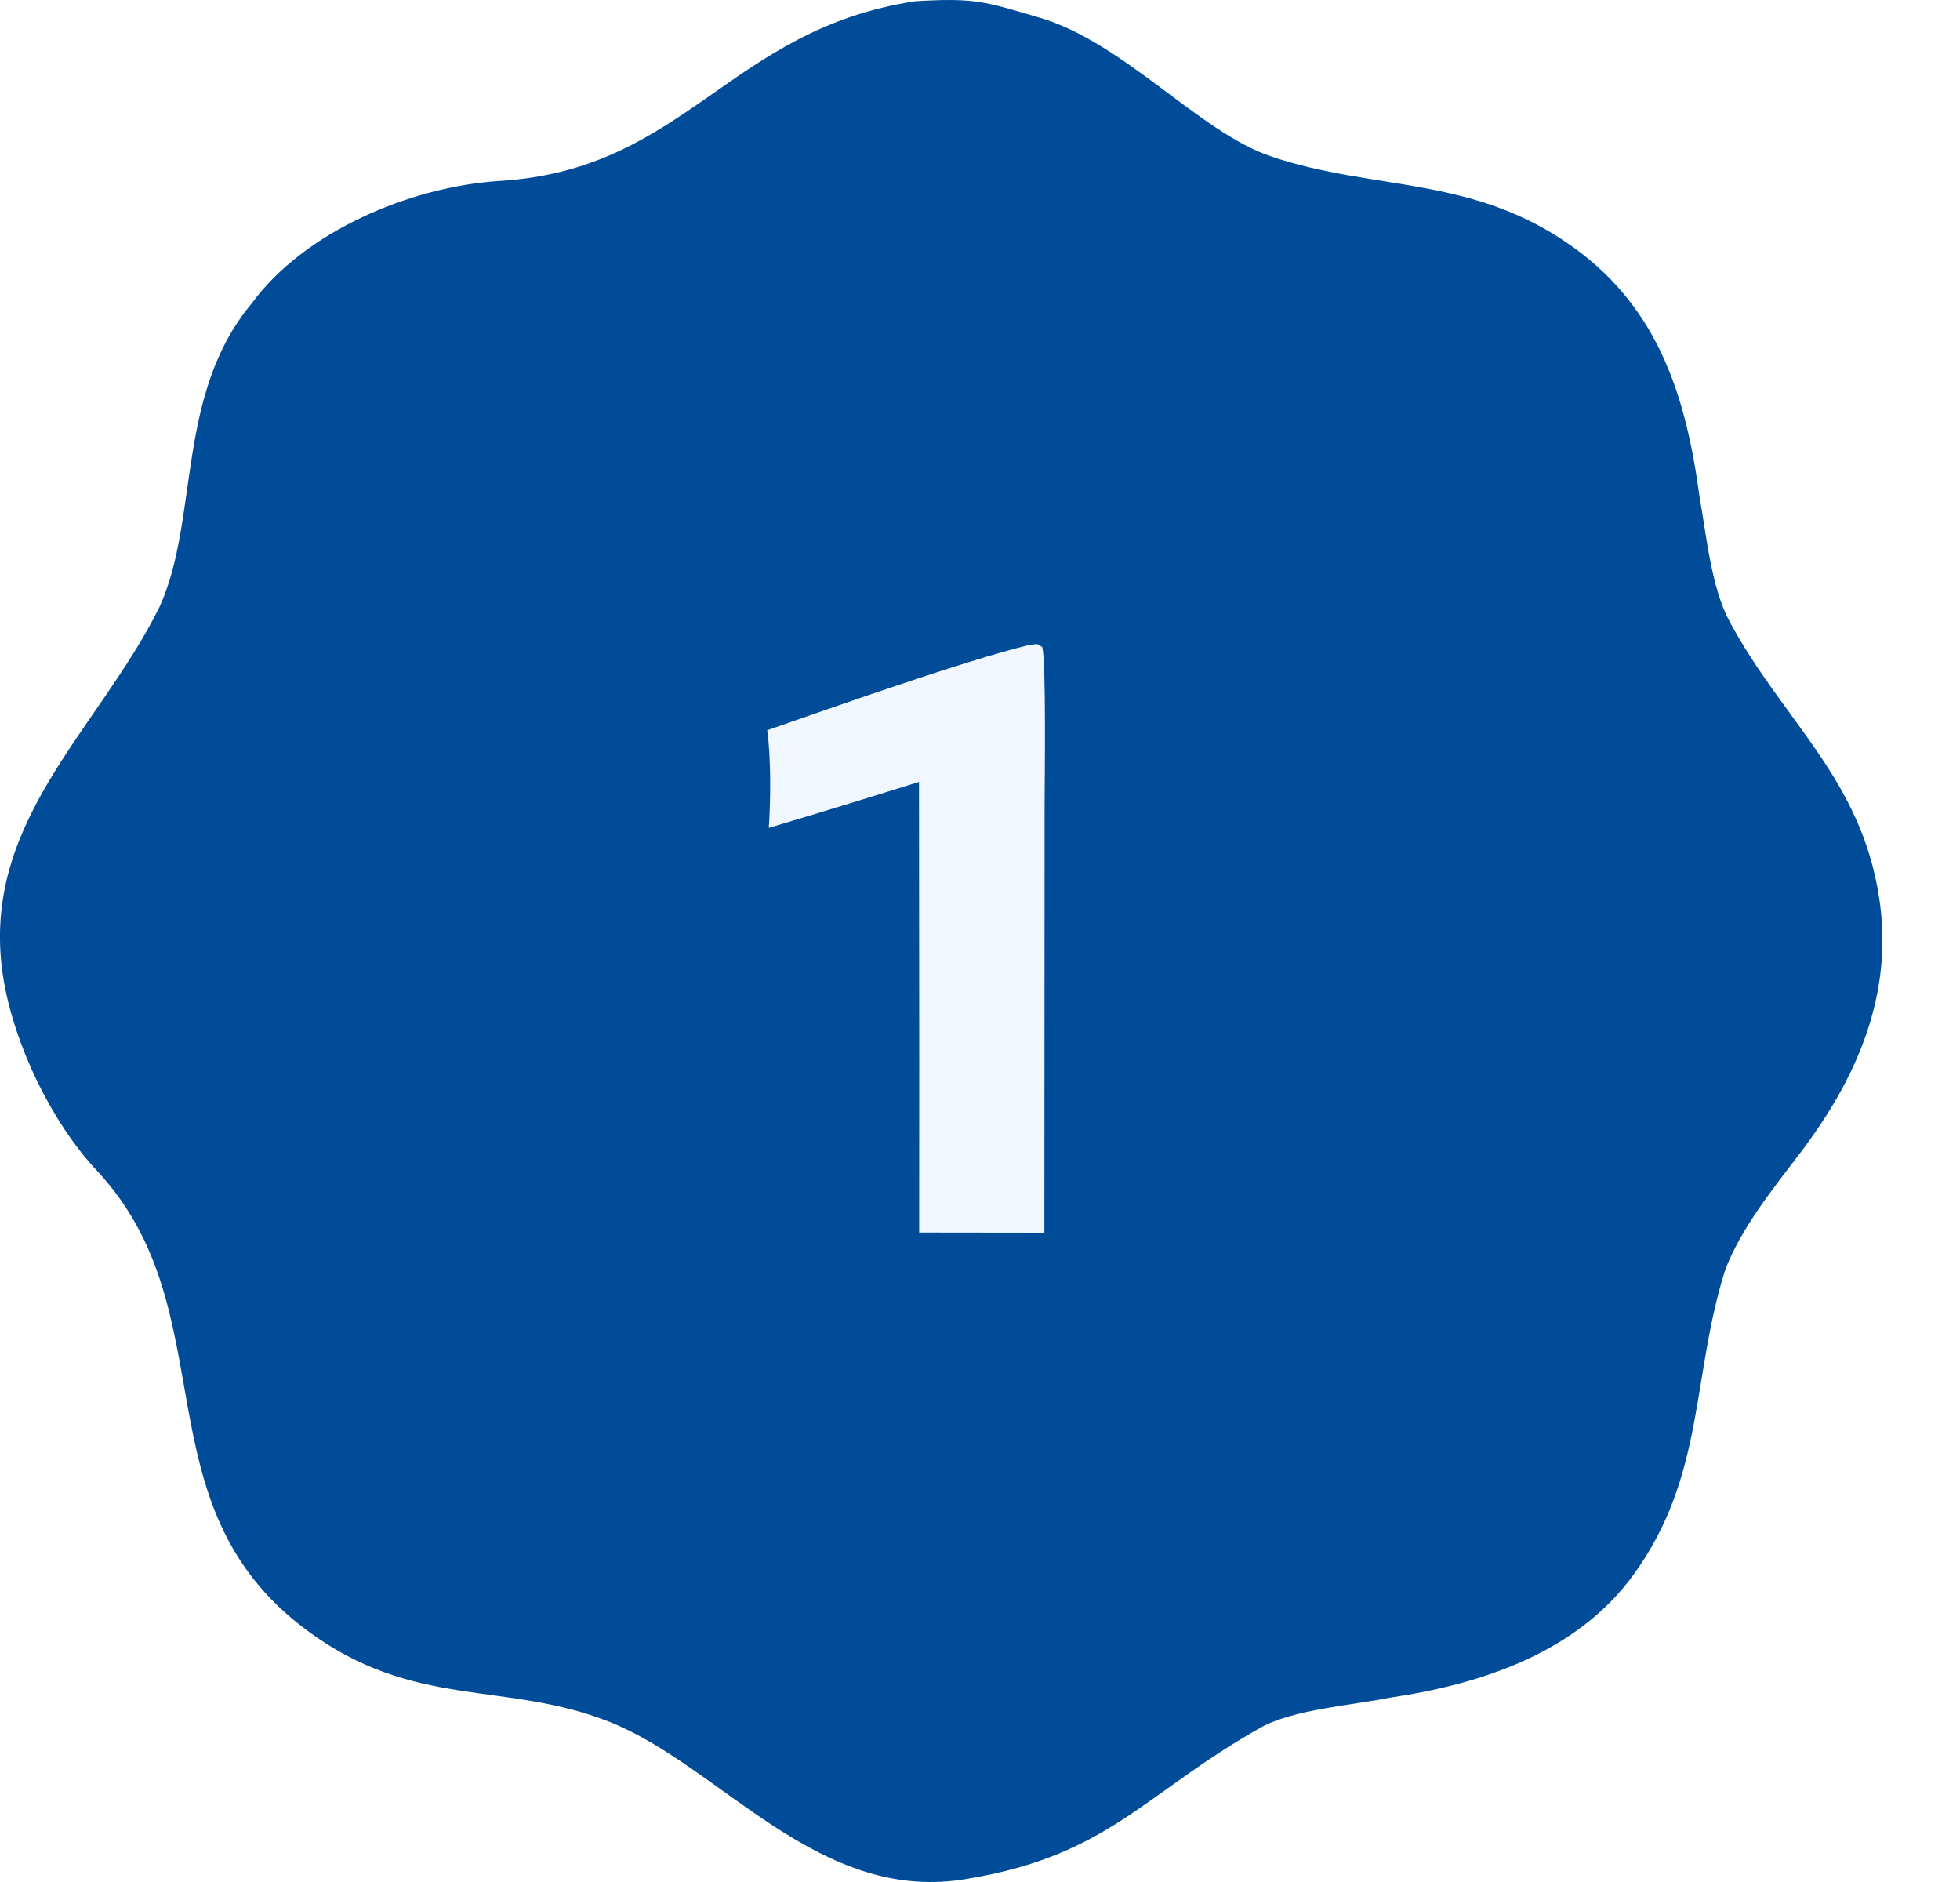
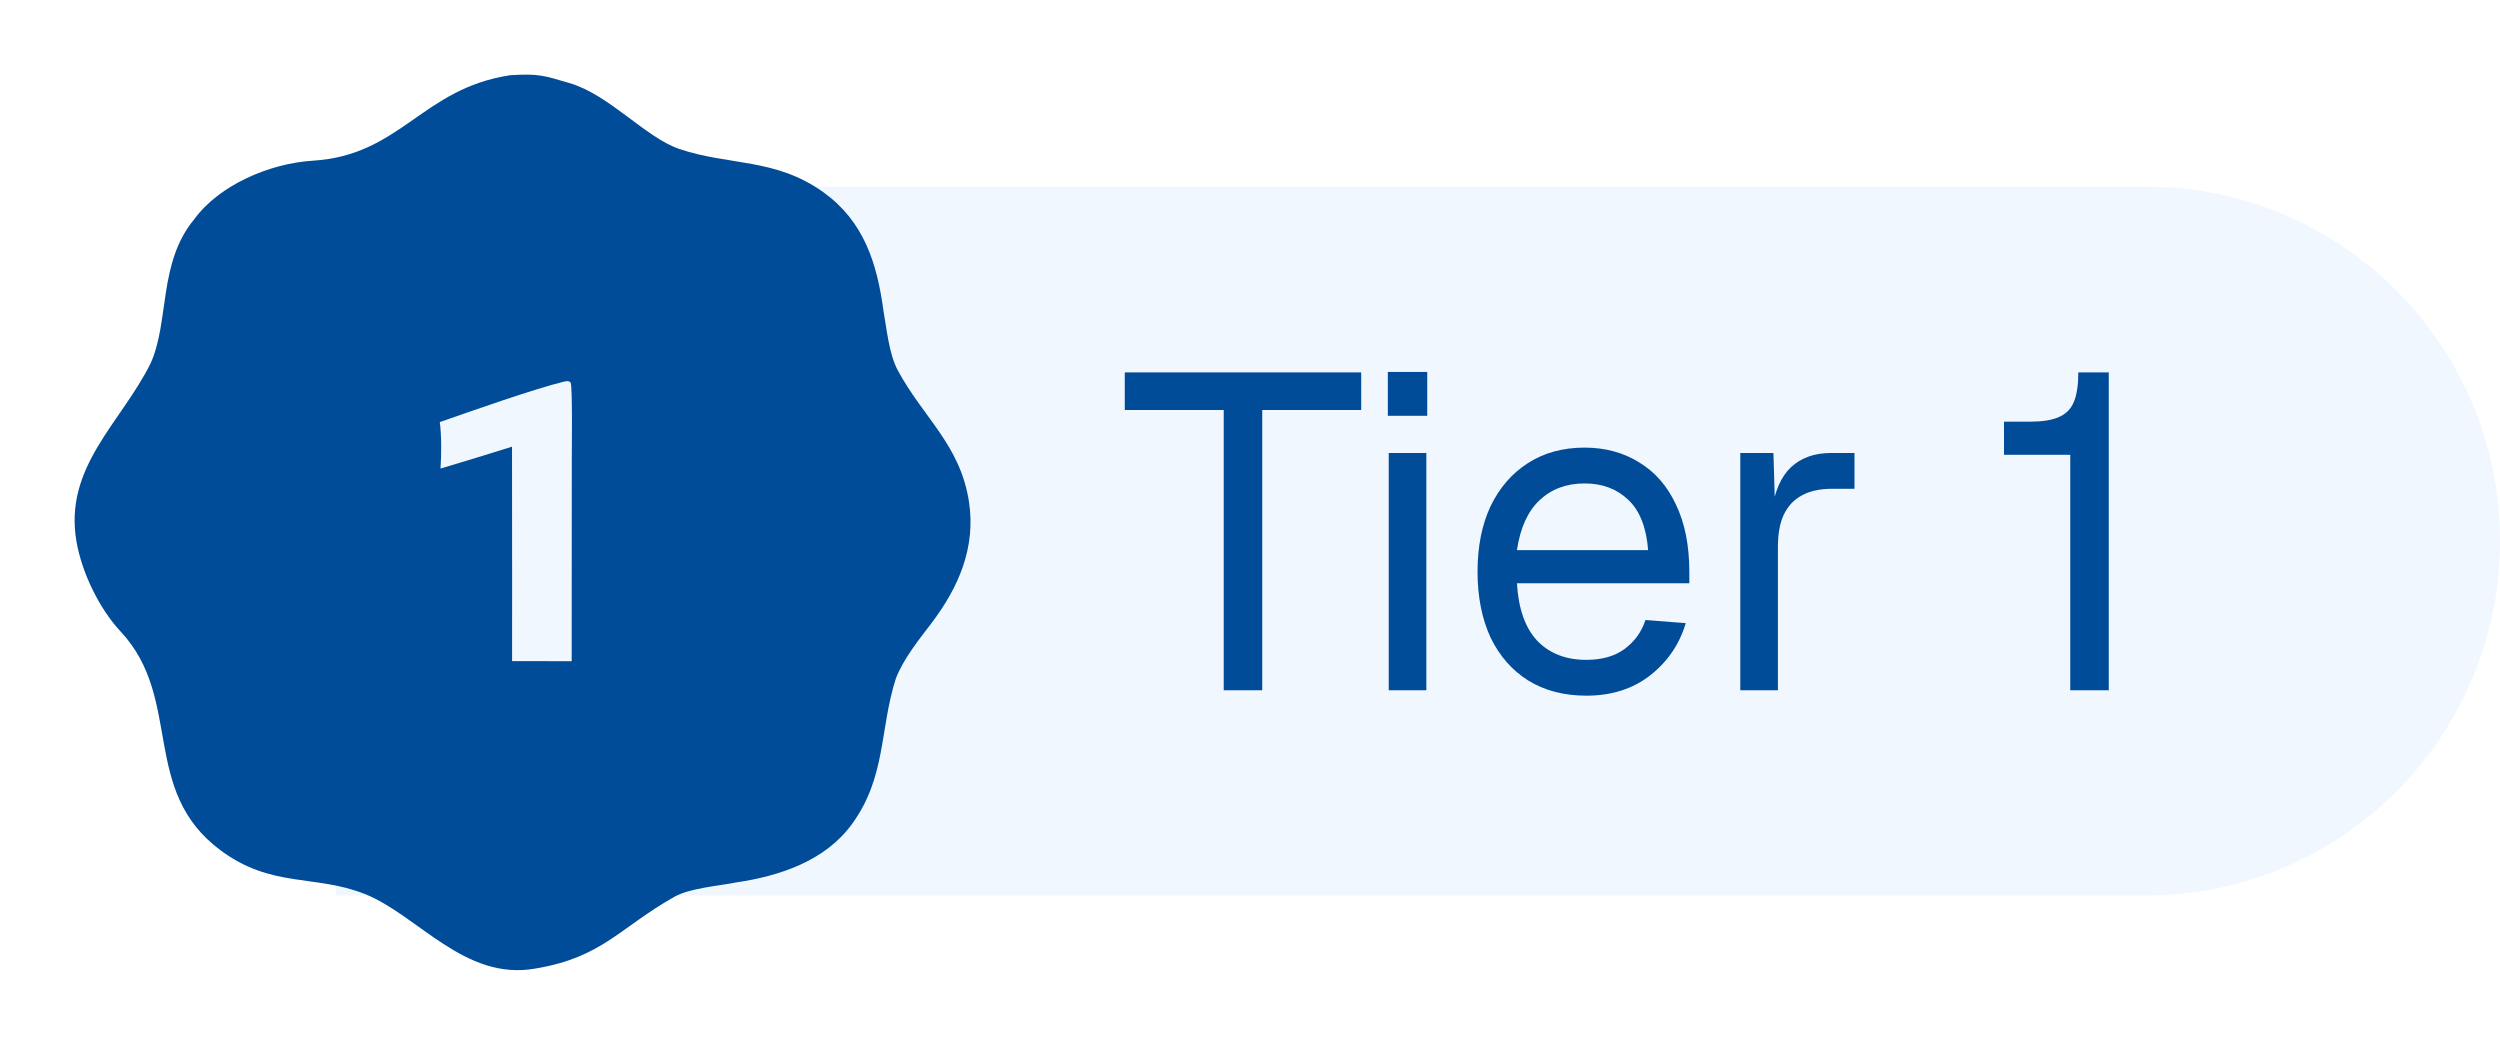
- <svg xmlns="http://www.w3.org/2000/svg" width="25" height="24" viewBox="0 0 25 24" fill="none">
-   <path d="M11.672 0.016C12.439 -0.03 12.555 0.019 13.262 0.226C14.327 0.538 15.299 1.682 16.199 1.99C17.529 2.444 18.783 2.227 20.072 3.156C21.152 3.935 21.505 5.051 21.677 6.33C21.764 6.813 21.825 7.486 22.059 7.922C22.738 9.187 23.737 9.924 23.969 11.45C24.154 12.665 23.699 13.731 22.964 14.7C22.621 15.151 22.213 15.654 22.007 16.189C21.571 17.558 21.753 18.82 20.833 20.085C20.113 21.074 18.897 21.477 17.73 21.649C17.261 21.745 16.495 21.797 16.078 22.032C14.596 22.867 14.147 23.656 12.356 23.956C10.451 24.301 9.201 22.524 7.772 21.957C6.439 21.429 5.281 21.808 3.908 20.786C1.75 19.181 2.915 16.733 1.24 14.933C0.66 14.316 0.193 13.343 0.049 12.512C-0.296 10.51 1.253 9.325 2.038 7.733C2.544 6.608 2.238 5.038 3.207 3.874C3.876 2.957 5.227 2.379 6.38 2.307C8.746 2.161 9.296 0.378 11.672 0.016Z" fill="#004C99" />
-   <path d="M13.129 8.224C13.244 8.213 13.214 8.199 13.293 8.25C13.346 8.406 13.324 10.006 13.324 10.271L13.321 15.72L11.724 15.718L11.725 13.514L11.722 9.971C11.085 10.171 10.446 10.367 9.806 10.557C9.831 10.213 9.834 9.648 9.786 9.312C10.609 9.025 12.337 8.414 13.129 8.224Z" fill="#F0F7FF" />
+ <svg xmlns="http://www.w3.org/2000/svg" width="67" height="28" viewBox="0 0 67 28" fill="none">
+   <path d="M9 5H57.5C62.747 5 67 9.253 67 14.5C67 19.747 62.747 24 57.5 24H9V5Z" fill="#F0F7FF" />
+   <path d="M32.796 18.5V10.988H30.144V9.98H36.48V10.988H33.828V18.5H32.796ZM37.218 18.5V12.14H38.226V18.5H37.218ZM37.194 11.144V9.968H38.25V11.144H37.194ZM42.514 18.644C41.914 18.644 41.394 18.508 40.954 18.236C40.522 17.964 40.186 17.58 39.946 17.084C39.714 16.58 39.598 15.992 39.598 15.32C39.598 14.648 39.714 14.064 39.946 13.568C40.186 13.072 40.518 12.688 40.942 12.416C41.374 12.136 41.882 11.996 42.466 11.996C43.018 11.996 43.506 12.128 43.93 12.392C44.354 12.648 44.682 13.024 44.914 13.52C45.154 14.016 45.274 14.62 45.274 15.332V15.632H40.654C40.694 16.312 40.874 16.824 41.194 17.168C41.522 17.512 41.962 17.684 42.514 17.684C42.93 17.684 43.27 17.588 43.534 17.396C43.806 17.196 43.994 16.936 44.098 16.616L45.178 16.7C45.01 17.268 44.69 17.736 44.218 18.104C43.754 18.464 43.186 18.644 42.514 18.644ZM40.654 14.744H44.17C44.122 14.128 43.942 13.676 43.63 13.388C43.326 13.1 42.938 12.956 42.466 12.956C41.978 12.956 41.574 13.108 41.254 13.412C40.942 13.708 40.742 14.152 40.654 14.744ZM46.64 18.5V12.14H47.528L47.576 13.748L47.48 13.712C47.56 13.168 47.732 12.772 47.996 12.524C48.268 12.268 48.628 12.14 49.076 12.14H49.7V13.1H49.088C48.768 13.1 48.5 13.16 48.284 13.28C48.076 13.392 47.916 13.564 47.804 13.796C47.7 14.02 47.648 14.308 47.648 14.66V18.5H46.64ZM55.483 18.5V12.188H53.707V11.3H54.427C54.739 11.3 54.987 11.26 55.171 11.18C55.363 11.1 55.499 10.964 55.579 10.772C55.659 10.58 55.699 10.316 55.699 9.98H56.515V18.5H55.483Z" fill="#004C99" />
+   <path d="M13.672 2.016C14.439 1.97 14.555 2.019 15.262 2.226C16.327 2.538 17.299 3.682 18.199 3.99C19.529 4.444 20.783 4.227 22.072 5.156C23.152 5.935 23.505 7.051 23.677 8.33C23.764 8.813 23.825 9.486 24.059 9.922C24.738 11.187 25.737 11.924 25.969 13.45C26.154 14.665 25.699 15.731 24.964 16.7C24.621 17.151 24.213 17.654 24.007 18.189C23.571 19.558 23.753 20.82 22.833 22.085C22.113 23.074 20.897 23.477 19.73 23.649C19.261 23.745 18.495 23.797 18.078 24.032C16.596 24.867 16.147 25.656 14.356 25.956C12.451 26.301 11.201 24.524 9.772 23.957C8.439 23.429 7.281 23.808 5.908 22.786C3.75 21.181 4.915 18.733 3.24 16.933C2.66 16.316 2.193 15.343 2.049 14.512C1.704 12.51 3.253 11.325 4.038 9.733C4.544 8.608 4.238 7.038 5.207 5.874C5.876 4.957 7.227 4.379 8.38 4.307C10.746 4.161 11.296 2.378 13.672 2.016Z" fill="#004C99" />
+   <path d="M15.129 10.224C15.244 10.213 15.214 10.199 15.293 10.25C15.346 10.406 15.324 12.006 15.324 12.271L15.321 17.72L13.724 17.718L13.725 15.514L13.722 11.971C13.085 12.171 12.446 12.367 11.806 12.557C11.831 12.213 11.834 11.648 11.786 11.312C12.609 11.025 14.337 10.414 15.129 10.224Z" fill="#F0F7FF" />
</svg>
